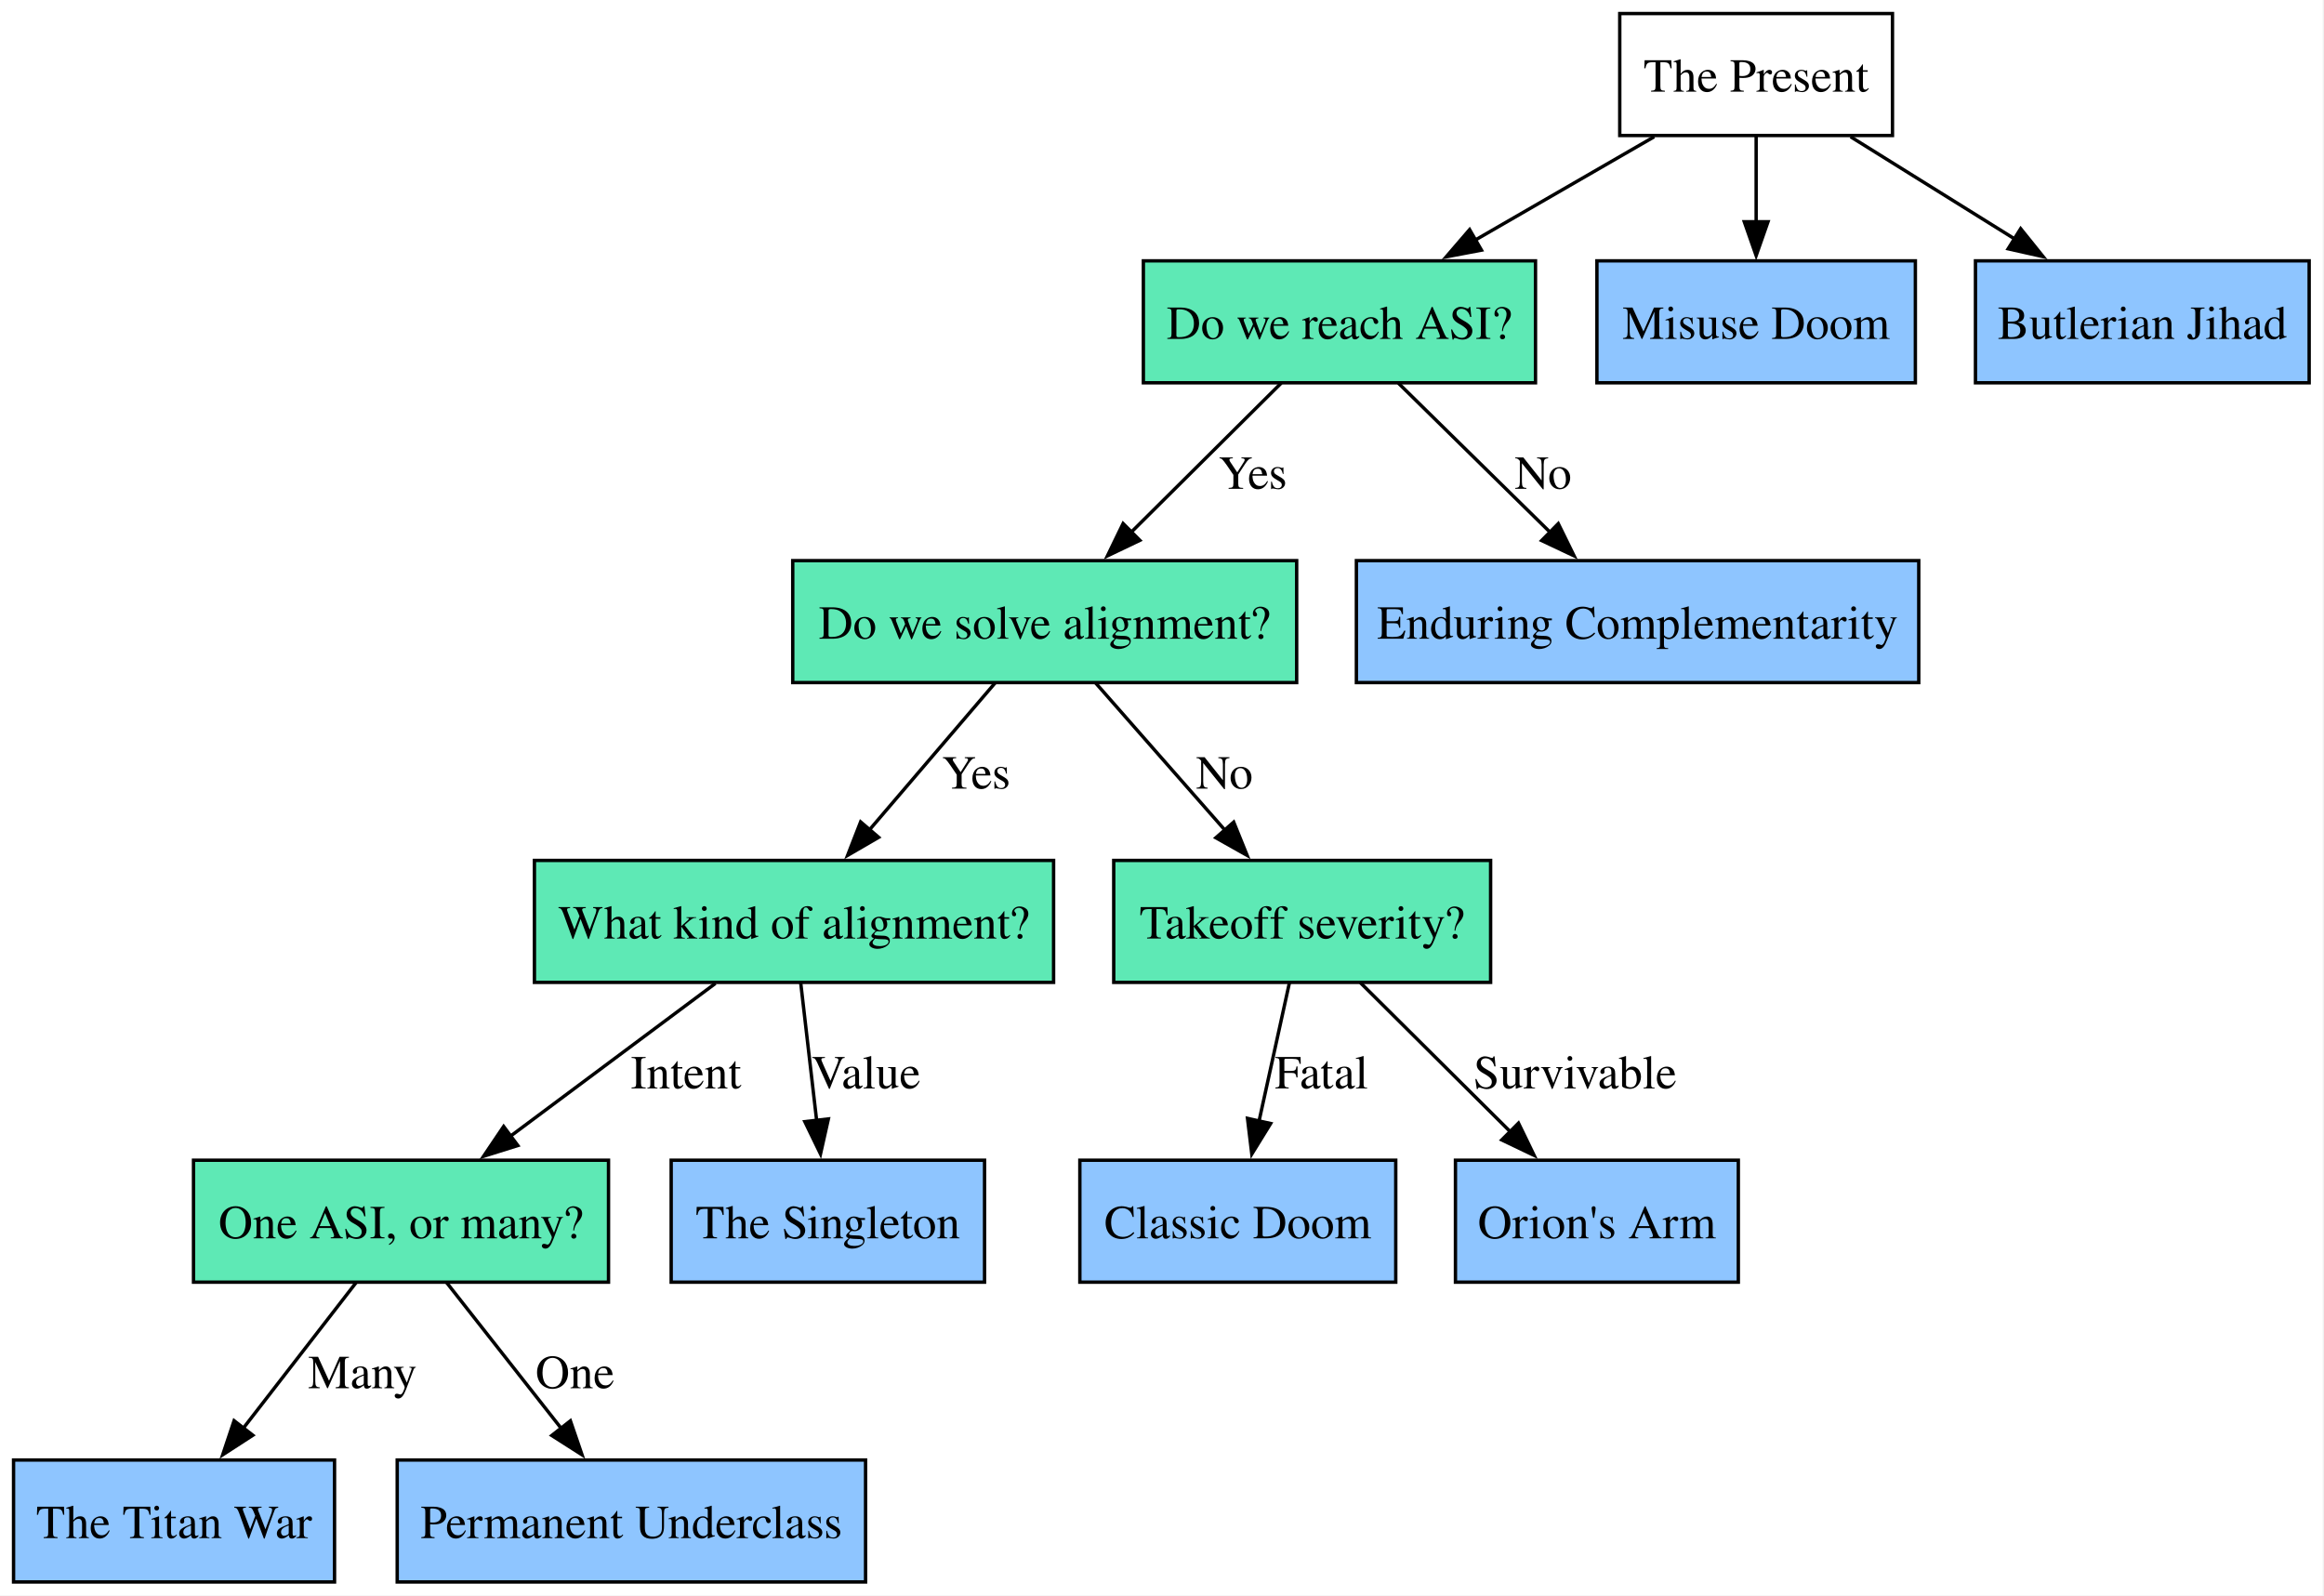
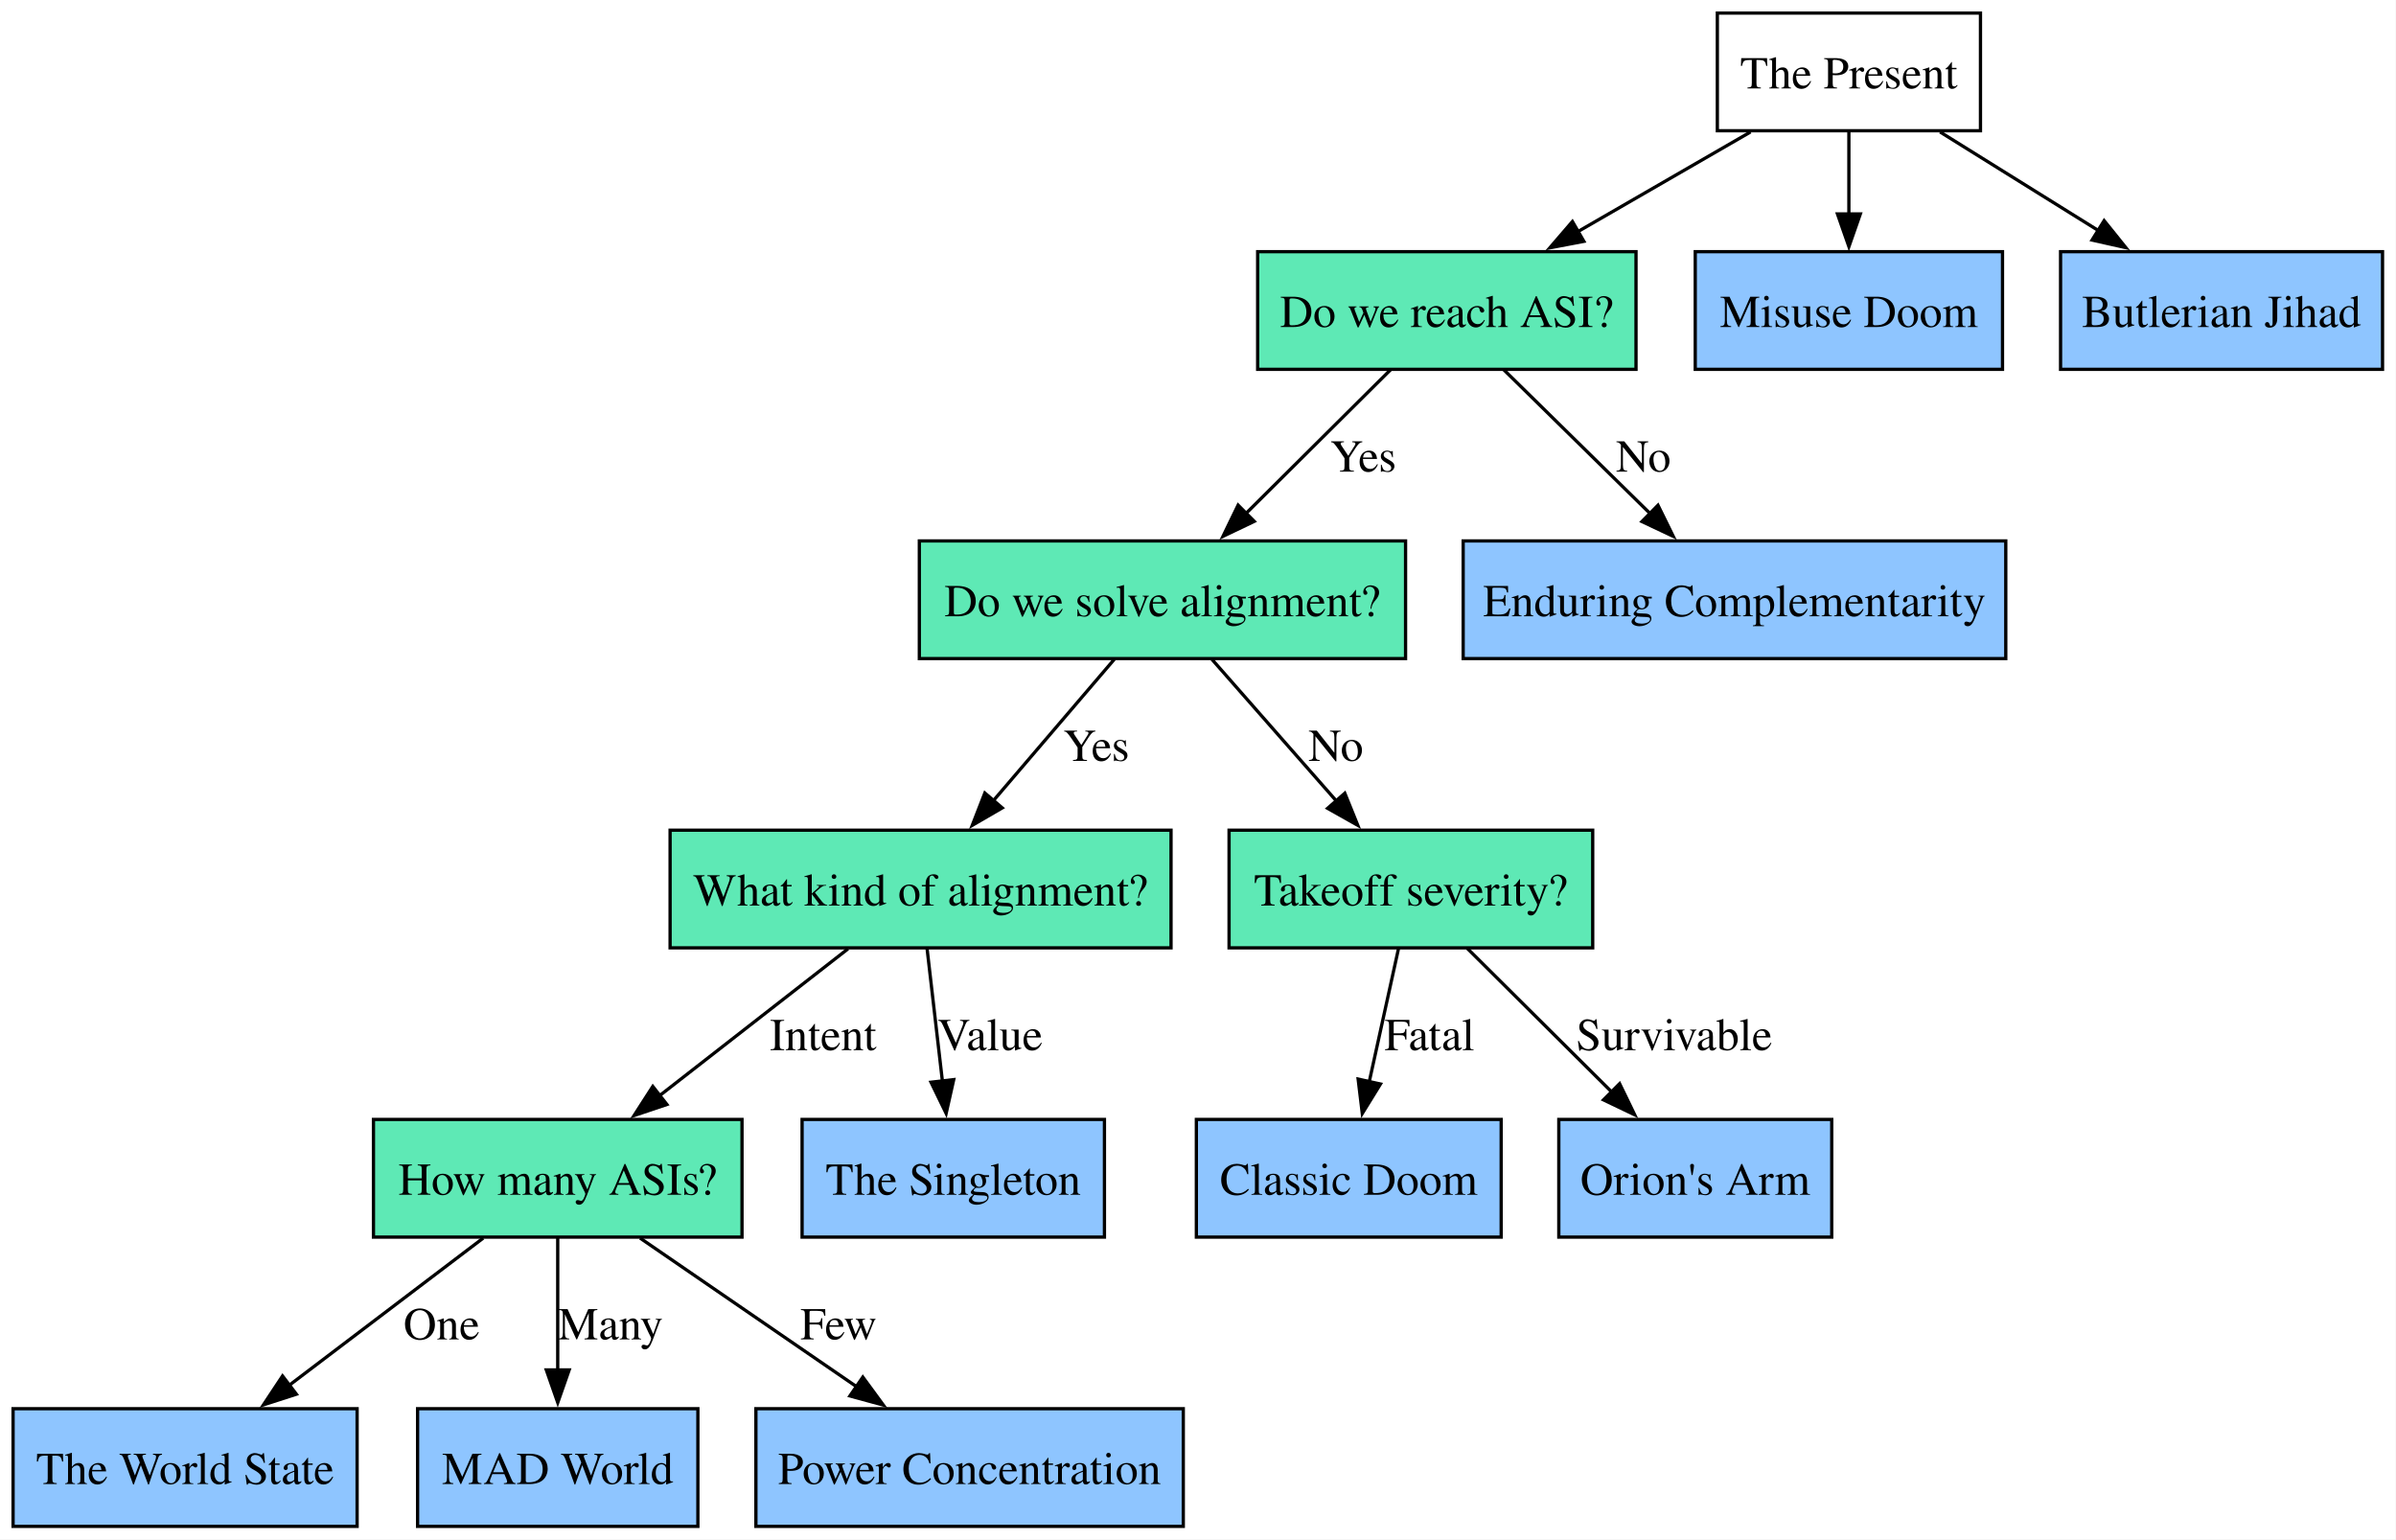
- <svg xmlns="http://www.w3.org/2000/svg" xmlns:xlink="http://www.w3.org/1999/xlink" width="686pt" height="471pt" viewBox="0.00 0.00 686.00 471.00">
+ <svg xmlns="http://www.w3.org/2000/svg" xmlns:xlink="http://www.w3.org/1999/xlink" width="733pt" height="471pt" viewBox="0.00 0.00 733.00 471.00">
  <g id="graph0" class="graph" transform="scale(1 1) rotate(0) translate(4 467)">
-     <polygon fill="white" stroke="none" points="-4,4 -4,-467 681.62,-467 681.62,4 -4,4" />
+     <polygon fill="white" stroke="none" points="-4,4 -4,-467 728.88,-467 728.88,4 -4,4" />
    <g id="node1" class="node">
-       <polygon fill="none" stroke="black" points="554.62,-463 474.12,-463 474.12,-427 554.62,-427 554.62,-463" />
-       <text xml:space="preserve" text-anchor="middle" x="514.38" y="-439.95" font-family="Times,serif" font-size="14.00">The Present</text>
+       <polygon fill="none" stroke="black" points="601.88,-463 521.38,-463 521.38,-427 601.88,-427 601.88,-463" />
+       <text xml:space="preserve" text-anchor="middle" x="561.62" y="-439.95" font-family="Times,serif" font-size="14.00">The Present</text>
    </g>
    <g id="node2" class="node">
-       <polygon fill="#5ee9b5" stroke="black" points="449.25,-390 333.5,-390 333.5,-354 449.25,-354 449.25,-390" />
-       <text xml:space="preserve" text-anchor="middle" x="391.38" y="-366.95" font-family="Times,serif" font-size="14.00">Do we reach ASI?</text>
+       <polygon fill="#5ee9b5" stroke="black" points="496.5,-390 380.75,-390 380.75,-354 496.5,-354 496.5,-390" />
+       <text xml:space="preserve" text-anchor="middle" x="438.62" y="-366.95" font-family="Times,serif" font-size="14.00">Do we reach ASI?</text>
    </g>
    <g id="edge2" class="edge">
-       <path fill="none" stroke="black" d="M484.29,-426.63C468.35,-417.43 448.57,-406.02 431.37,-396.08" />
-       <polygon fill="black" stroke="black" points="433.3,-393.16 422.89,-391.19 429.8,-399.22 433.3,-393.16" />
+       <path fill="none" stroke="black" d="M531.54,-426.63C515.6,-417.43 495.82,-406.02 478.62,-396.08" />
+       <polygon fill="black" stroke="black" points="480.55,-393.16 470.14,-391.19 477.05,-399.22 480.55,-393.16" />
    </g>
    <g id="node8" class="node">
      <g id="a_node8">
        <a xlink:href="#misuse-doom" xlink:title="Misuse Doom">
-           <polygon fill="#8ec5ff" stroke="black" points="561.38,-390 467.38,-390 467.38,-354 561.38,-354 561.38,-390" />
-           <text xml:space="preserve" text-anchor="middle" x="514.38" y="-366.95" font-family="Times,serif" font-size="14.00">Misuse Doom</text>
+           <polygon fill="#8ec5ff" stroke="black" points="608.62,-390 514.62,-390 514.62,-354 608.62,-354 608.62,-390" />
+           <text xml:space="preserve" text-anchor="middle" x="561.62" y="-366.95" font-family="Times,serif" font-size="14.00">Misuse Doom</text>
        </a>
      </g>
    </g>
    <g id="edge1" class="edge">
-       <path fill="none" stroke="black" d="M514.38,-426.81C514.38,-419.23 514.38,-410.1 514.38,-401.54" />
-       <polygon fill="black" stroke="black" points="517.88,-401.54 514.38,-391.54 510.88,-401.54 517.88,-401.54" />
+       <path fill="none" stroke="black" d="M561.62,-426.81C561.62,-419.23 561.62,-410.1 561.62,-401.54" />
+       <polygon fill="black" stroke="black" points="565.13,-401.54 561.63,-391.54 558.13,-401.54 565.13,-401.54" />
    </g>
-     <g id="node14" class="node">
-       <g id="a_node14">
+     <g id="node13" class="node">
+       <g id="a_node13">
        <a xlink:href="#butler" xlink:title="Butlerian Jihad">
-           <polygon fill="#8ec5ff" stroke="black" points="677.62,-390 579.12,-390 579.12,-354 677.62,-354 677.62,-390" />
-           <text xml:space="preserve" text-anchor="middle" x="628.38" y="-366.95" font-family="Times,serif" font-size="14.00">Butlerian Jihad</text>
+           <polygon fill="#8ec5ff" stroke="black" points="724.88,-390 626.38,-390 626.38,-354 724.88,-354 724.88,-390" />
+           <text xml:space="preserve" text-anchor="middle" x="675.62" y="-366.95" font-family="Times,serif" font-size="14.00">Butlerian Jihad</text>
        </a>
      </g>
    </g>
    <g id="edge3" class="edge">
-       <path fill="none" stroke="black" d="M542.26,-426.63C556.89,-417.52 575.02,-406.23 590.86,-396.36" />
-       <polygon fill="black" stroke="black" points="592.46,-399.49 599.1,-391.24 588.76,-393.55 592.46,-399.49" />
+       <path fill="none" stroke="black" d="M589.51,-426.63C604.14,-417.52 622.27,-406.23 638.11,-396.36" />
+       <polygon fill="black" stroke="black" points="639.71,-399.49 646.35,-391.24 636.01,-393.55 639.71,-399.49" />
    </g>
    <g id="node3" class="node">
-       <polygon fill="#5ee9b5" stroke="black" points="378.75,-301.5 230,-301.5 230,-265.5 378.75,-265.5 378.75,-301.5" />
-       <text xml:space="preserve" text-anchor="middle" x="304.38" y="-278.45" font-family="Times,serif" font-size="14.00">Do we solve alignment?</text>
+       <polygon fill="#5ee9b5" stroke="black" points="426,-301.5 277.25,-301.5 277.25,-265.5 426,-265.5 426,-301.5" />
+       <text xml:space="preserve" text-anchor="middle" x="351.62" y="-278.45" font-family="Times,serif" font-size="14.00">Do we solve alignment?</text>
    </g>
    <g id="edge5" class="edge">
-       <path fill="none" stroke="black" d="M374.19,-353.91C361.52,-341.32 344.08,-323.98 329.81,-309.79" />
-       <polygon fill="black" stroke="black" points="332.46,-307.49 322.9,-302.92 327.52,-312.45 332.46,-307.49" />
-       <text xml:space="preserve" text-anchor="middle" x="365.79" y="-322.7" font-family="Times,serif" font-size="14.00">Yes</text>
+       <path fill="none" stroke="black" d="M421.44,-353.91C408.77,-341.32 391.33,-323.98 377.06,-309.79" />
+       <polygon fill="black" stroke="black" points="379.71,-307.49 370.15,-302.92 374.77,-312.45 379.71,-307.49" />
+       <text xml:space="preserve" text-anchor="middle" x="413.04" y="-322.7" font-family="Times,serif" font-size="14.00">Yes</text>
    </g>
    <g id="node7" class="node">
      <g id="a_node7">
        <a xlink:href="#enduring-complementarity" xlink:title="Enduring Complementarity">
-           <polygon fill="#8ec5ff" stroke="black" points="562.38,-301.5 396.38,-301.5 396.38,-265.5 562.38,-265.5 562.38,-301.5" />
-           <text xml:space="preserve" text-anchor="middle" x="479.38" y="-278.45" font-family="Times,serif" font-size="14.00">Enduring Complementarity</text>
+           <polygon fill="#8ec5ff" stroke="black" points="609.62,-301.5 443.62,-301.5 443.62,-265.5 609.62,-265.5 609.62,-301.5" />
+           <text xml:space="preserve" text-anchor="middle" x="526.62" y="-278.45" font-family="Times,serif" font-size="14.00">Enduring Complementarity</text>
        </a>
      </g>
    </g>
    <g id="edge4" class="edge">
-       <path fill="none" stroke="black" d="M408.76,-353.91C421.57,-341.32 439.21,-323.98 453.65,-309.79" />
-       <polygon fill="black" stroke="black" points="455.97,-312.42 460.64,-302.91 451.06,-307.43 455.97,-312.42" />
-       <text xml:space="preserve" text-anchor="middle" x="451.51" y="-322.7" font-family="Times,serif" font-size="14.00">No</text>
+       <path fill="none" stroke="black" d="M456.01,-353.91C468.82,-341.32 486.46,-323.98 500.9,-309.79" />
+       <polygon fill="black" stroke="black" points="503.22,-312.42 507.89,-302.91 498.31,-307.43 503.22,-312.42" />
+       <text xml:space="preserve" text-anchor="middle" x="498.76" y="-322.7" font-family="Times,serif" font-size="14.00">No</text>
    </g>
    <g id="node4" class="node">
-       <polygon fill="#5ee9b5" stroke="black" points="307,-213 153.75,-213 153.75,-177 307,-177 307,-213" />
-       <text xml:space="preserve" text-anchor="middle" x="230.38" y="-189.95" font-family="Times,serif" font-size="14.00">What kind of alignment?</text>
+       <polygon fill="#5ee9b5" stroke="black" points="354.25,-213 201,-213 201,-177 354.25,-177 354.25,-213" />
+       <text xml:space="preserve" text-anchor="middle" x="277.62" y="-189.95" font-family="Times,serif" font-size="14.00">What kind of alignment?</text>
    </g>
    <g id="edge7" class="edge">
-       <path fill="none" stroke="black" d="M289.75,-265.41C279.18,-253.05 264.7,-236.13 252.69,-222.08" />
-       <polygon fill="black" stroke="black" points="255.36,-219.82 246.2,-214.5 250.04,-224.37 255.36,-219.82" />
-       <text xml:space="preserve" text-anchor="middle" x="284.13" y="-234.2" font-family="Times,serif" font-size="14.00">Yes</text>
+       <path fill="none" stroke="black" d="M337,-265.41C326.43,-253.05 311.95,-236.13 299.94,-222.08" />
+       <polygon fill="black" stroke="black" points="302.61,-219.82 293.45,-214.5 297.29,-224.37 302.61,-219.82" />
+       <text xml:space="preserve" text-anchor="middle" x="331.38" y="-234.2" font-family="Times,serif" font-size="14.00">Yes</text>
    </g>
    <g id="node5" class="node">
-       <polygon fill="#5ee9b5" stroke="black" points="436,-213 324.75,-213 324.75,-177 436,-177 436,-213" />
-       <text xml:space="preserve" text-anchor="middle" x="380.38" y="-189.95" font-family="Times,serif" font-size="14.00">Takeoff severity?</text>
+       <polygon fill="#5ee9b5" stroke="black" points="483.25,-213 372,-213 372,-177 483.25,-177 483.25,-213" />
+       <text xml:space="preserve" text-anchor="middle" x="427.62" y="-189.95" font-family="Times,serif" font-size="14.00">Takeoff severity?</text>
    </g>
    <g id="edge6" class="edge">
-       <path fill="none" stroke="black" d="M319.39,-265.41C330.35,-252.93 345.4,-235.8 357.81,-221.68" />
-       <polygon fill="black" stroke="black" points="360.16,-224.31 364.13,-214.49 354.9,-219.69 360.16,-224.31" />
-       <text xml:space="preserve" text-anchor="middle" x="357.43" y="-234.2" font-family="Times,serif" font-size="14.00">No</text>
+       <path fill="none" stroke="black" d="M366.64,-265.41C377.6,-252.93 392.65,-235.8 405.06,-221.68" />
+       <polygon fill="black" stroke="black" points="407.41,-224.31 411.38,-214.49 402.15,-219.69 407.41,-224.31" />
+       <text xml:space="preserve" text-anchor="middle" x="404.68" y="-234.2" font-family="Times,serif" font-size="14.00">No</text>
    </g>
    <g id="node6" class="node">
-       <polygon fill="#5ee9b5" stroke="black" points="175.62,-124.5 53.12,-124.5 53.12,-88.5 175.62,-88.5 175.62,-124.5" />
-       <text xml:space="preserve" text-anchor="middle" x="114.38" y="-101.45" font-family="Times,serif" font-size="14.00">One ASI, or many?</text>
+       <polygon fill="#5ee9b5" stroke="black" points="223,-124.5 110.25,-124.5 110.25,-88.5 223,-88.5 223,-124.5" />
+       <text xml:space="preserve" text-anchor="middle" x="166.62" y="-101.45" font-family="Times,serif" font-size="14.00">How many ASIs?</text>
    </g>
    <g id="edge10" class="edge">
-       <path fill="none" stroke="black" d="M207.18,-176.7C189.79,-163.74 165.78,-145.84 146.54,-131.49" />
-       <polygon fill="black" stroke="black" points="148.85,-128.84 138.74,-125.67 144.67,-134.46 148.85,-128.84" />
-       <text xml:space="preserve" text-anchor="middle" x="198.51" y="-145.7" font-family="Times,serif" font-size="14.00">Intent</text>
+       <path fill="none" stroke="black" d="M255.43,-176.7C238.87,-163.8 216.03,-146 197.66,-131.68" />
+       <polygon fill="black" stroke="black" points="200.02,-129.08 189.98,-125.7 195.71,-134.6 200.02,-129.08" />
+       <text xml:space="preserve" text-anchor="middle" x="247.82" y="-145.7" font-family="Times,serif" font-size="14.00">Intent</text>
    </g>
    <g id="node11" class="node">
      <g id="a_node11">
        <a xlink:href="#singleton" xlink:title="The Singleton">
-           <polygon fill="#8ec5ff" stroke="black" points="286.62,-124.5 194.12,-124.5 194.12,-88.5 286.62,-88.5 286.62,-124.5" />
-           <text xml:space="preserve" text-anchor="middle" x="240.38" y="-101.45" font-family="Times,serif" font-size="14.00">The Singleton</text>
+           <polygon fill="#8ec5ff" stroke="black" points="333.88,-124.5 241.38,-124.5 241.38,-88.5 333.88,-88.5 333.88,-124.5" />
+           <text xml:space="preserve" text-anchor="middle" x="287.62" y="-101.45" font-family="Times,serif" font-size="14.00">The Singleton</text>
        </a>
      </g>
    </g>
    <g id="edge11" class="edge">
-       <path fill="none" stroke="black" d="M232.35,-176.91C233.7,-165.26 235.51,-149.55 237.08,-136.02" />
-       <polygon fill="black" stroke="black" points="240.52,-136.69 238.2,-126.35 233.57,-135.89 240.52,-136.69" />
-       <text xml:space="preserve" text-anchor="middle" x="251.65" y="-145.7" font-family="Times,serif" font-size="14.00">Value</text>
+       <path fill="none" stroke="black" d="M279.6,-176.91C280.95,-165.26 282.76,-149.55 284.33,-136.02" />
+       <polygon fill="black" stroke="black" points="287.77,-136.69 285.45,-126.35 280.82,-135.89 287.77,-136.69" />
+       <text xml:space="preserve" text-anchor="middle" x="298.9" y="-145.7" font-family="Times,serif" font-size="14.00">Value</text>
    </g>
    <g id="node9" class="node">
      <g id="a_node9">
        <a xlink:href="#classic-doom" xlink:title="Classic Doom">
-           <polygon fill="#8ec5ff" stroke="black" points="408,-124.5 314.75,-124.5 314.75,-88.5 408,-88.5 408,-124.5" />
-           <text xml:space="preserve" text-anchor="middle" x="361.38" y="-101.45" font-family="Times,serif" font-size="14.00">Classic Doom</text>
+           <polygon fill="#8ec5ff" stroke="black" points="455.25,-124.5 362,-124.5 362,-88.5 455.25,-88.5 455.25,-124.5" />
+           <text xml:space="preserve" text-anchor="middle" x="408.62" y="-101.45" font-family="Times,serif" font-size="14.00">Classic Doom</text>
        </a>
      </g>
    </g>
    <g id="edge8" class="edge">
-       <path fill="none" stroke="black" d="M376.62,-176.91C374.06,-165.26 370.61,-149.55 367.64,-136.02" />
-       <polygon fill="black" stroke="black" points="371.07,-135.34 365.51,-126.33 364.24,-136.85 371.07,-135.34" />
-       <text xml:space="preserve" text-anchor="middle" x="386.08" y="-145.7" font-family="Times,serif" font-size="14.00">Fatal</text>
+       <path fill="none" stroke="black" d="M423.87,-176.91C421.31,-165.26 417.86,-149.55 414.89,-136.02" />
+       <polygon fill="black" stroke="black" points="418.32,-135.34 412.76,-126.33 411.49,-136.85 418.32,-135.34" />
+       <text xml:space="preserve" text-anchor="middle" x="433.33" y="-145.7" font-family="Times,serif" font-size="14.00">Fatal</text>
    </g>
    <g id="node10" class="node">
      <g id="a_node10">
        <a xlink:href="#orions-arm" xlink:title="Orion's Arm">
-           <polygon fill="#8ec5ff" stroke="black" points="509.12,-124.5 425.62,-124.5 425.62,-88.5 509.12,-88.5 509.12,-124.5" />
-           <text xml:space="preserve" text-anchor="middle" x="467.38" y="-101.45" font-family="Times,serif" font-size="14.00">Orion's Arm</text>
+           <polygon fill="#8ec5ff" stroke="black" points="556.38,-124.5 472.88,-124.5 472.88,-88.5 556.38,-88.5 556.38,-124.5" />
+           <text xml:space="preserve" text-anchor="middle" x="514.62" y="-101.45" font-family="Times,serif" font-size="14.00">Orion's Arm</text>
        </a>
      </g>
    </g>
    <g id="edge9" class="edge">
-       <path fill="none" stroke="black" d="M397.56,-176.91C410.23,-164.32 427.67,-146.98 441.94,-132.79" />
-       <polygon fill="black" stroke="black" points="444.23,-135.45 448.85,-125.92 439.29,-130.49 444.23,-135.45" />
-       <text xml:space="preserve" text-anchor="middle" x="460.92" y="-145.7" font-family="Times,serif" font-size="14.00">Survivable</text>
+       <path fill="none" stroke="black" d="M444.81,-176.91C457.48,-164.32 474.92,-146.98 489.19,-132.79" />
+       <polygon fill="black" stroke="black" points="491.48,-135.45 496.1,-125.92 486.54,-130.49 491.48,-135.45" />
+       <text xml:space="preserve" text-anchor="middle" x="508.17" y="-145.7" font-family="Times,serif" font-size="14.00">Survivable</text>
    </g>
    <g id="node12" class="node">
      <g id="a_node12">
-         <a xlink:href="#titan" xlink:title="The Titan War">
-           <polygon fill="#8ec5ff" stroke="black" points="94.75,-36 0,-36 0,0 94.75,0 94.75,-36" />
-           <text xml:space="preserve" text-anchor="middle" x="47.38" y="-12.95" font-family="Times,serif" font-size="14.00">The Titan War</text>
+         <a xlink:href="#world" xlink:title="The World State">
+           <polygon fill="#8ec5ff" stroke="black" points="105.25,-36 0,-36 0,0 105.25,0 105.25,-36" />
+           <text xml:space="preserve" text-anchor="middle" x="52.62" y="-12.95" font-family="Times,serif" font-size="14.00">The World State</text>
+         </a>
+       </g>
+     </g>
+     <g id="edge14" class="edge">
+       <path fill="none" stroke="black" d="M143.83,-88.2C126.82,-75.3 103.36,-57.5 84.5,-43.18" />
+       <polygon fill="black" stroke="black" points="86.67,-40.44 76.59,-37.18 82.44,-46.01 86.67,-40.44" />
+       <text xml:space="preserve" text-anchor="middle" x="131.09" y="-57.2" font-family="Times,serif" font-size="14.00">One</text>
+     </g>
+     <g id="node14" class="node">
+       <g id="a_node14">
+         <a xlink:href="#mad" xlink:title="MAD World">
+           <polygon fill="#8ec5ff" stroke="black" points="209.5,-36 123.75,-36 123.75,0 209.5,0 209.5,-36" />
+           <text xml:space="preserve" text-anchor="middle" x="166.62" y="-12.95" font-family="Times,serif" font-size="14.00">MAD World</text>
+         </a>
+       </g>
+     </g>
+     <g id="edge12" class="edge">
+       <path fill="none" stroke="black" d="M166.62,-88.41C166.62,-76.76 166.62,-61.05 166.62,-47.52" />
+       <polygon fill="black" stroke="black" points="170.13,-47.86 166.63,-37.86 163.13,-47.86 170.13,-47.86" />
+       <text xml:space="preserve" text-anchor="middle" x="182.75" y="-57.2" font-family="Times,serif" font-size="14.00">Many</text>
+     </g>
+     <g id="node15" class="node">
+       <g id="a_node15">
+         <a xlink:href="#power" xlink:title="Power Concentration">
+           <polygon fill="#8ec5ff" stroke="black" points="358,-36 227.25,-36 227.25,0 358,0 358,-36" />
+           <text xml:space="preserve" text-anchor="middle" x="292.62" y="-12.95" font-family="Times,serif" font-size="14.00">Power Concentration</text>
        </a>
      </g>
    </g>
    <g id="edge13" class="edge">
-       <path fill="none" stroke="black" d="M101.14,-88.41C91.57,-76.05 78.46,-59.13 67.58,-45.08" />
-       <polygon fill="black" stroke="black" points="70.63,-43.31 61.74,-37.55 65.1,-47.6 70.63,-43.31" />
-       <text xml:space="preserve" text-anchor="middle" x="103" y="-57.2" font-family="Times,serif" font-size="14.00">Many</text>
-     </g>
-     <g id="node13" class="node">
-       <g id="a_node13">
-         <a xlink:href="#pu" xlink:title="Permanent Underclass">
-           <polygon fill="#8ec5ff" stroke="black" points="251.5,-36 113.25,-36 113.25,0 251.5,0 251.5,-36" />
-           <text xml:space="preserve" text-anchor="middle" x="182.38" y="-12.95" font-family="Times,serif" font-size="14.00">Permanent Underclass</text>
-         </a>
-       </g>
-     </g>
-     <g id="edge12" class="edge">
-       <path fill="none" stroke="black" d="M127.81,-88.41C137.53,-76.05 150.83,-59.13 161.87,-45.08" />
-       <polygon fill="black" stroke="black" points="164.37,-47.56 167.8,-37.54 158.87,-43.24 164.37,-47.56" />
-       <text xml:space="preserve" text-anchor="middle" x="165.72" y="-57.2" font-family="Times,serif" font-size="14.00">One</text>
+       <path fill="none" stroke="black" d="M191.82,-88.2C210.88,-75.12 237.26,-57.01 258.25,-42.6" />
+       <polygon fill="black" stroke="black" points="259.96,-45.67 266.23,-37.12 256,-39.9 259.96,-45.67" />
+       <text xml:space="preserve" text-anchor="middle" x="252.54" y="-57.2" font-family="Times,serif" font-size="14.00">Few</text>
    </g>
  </g>
</svg>
